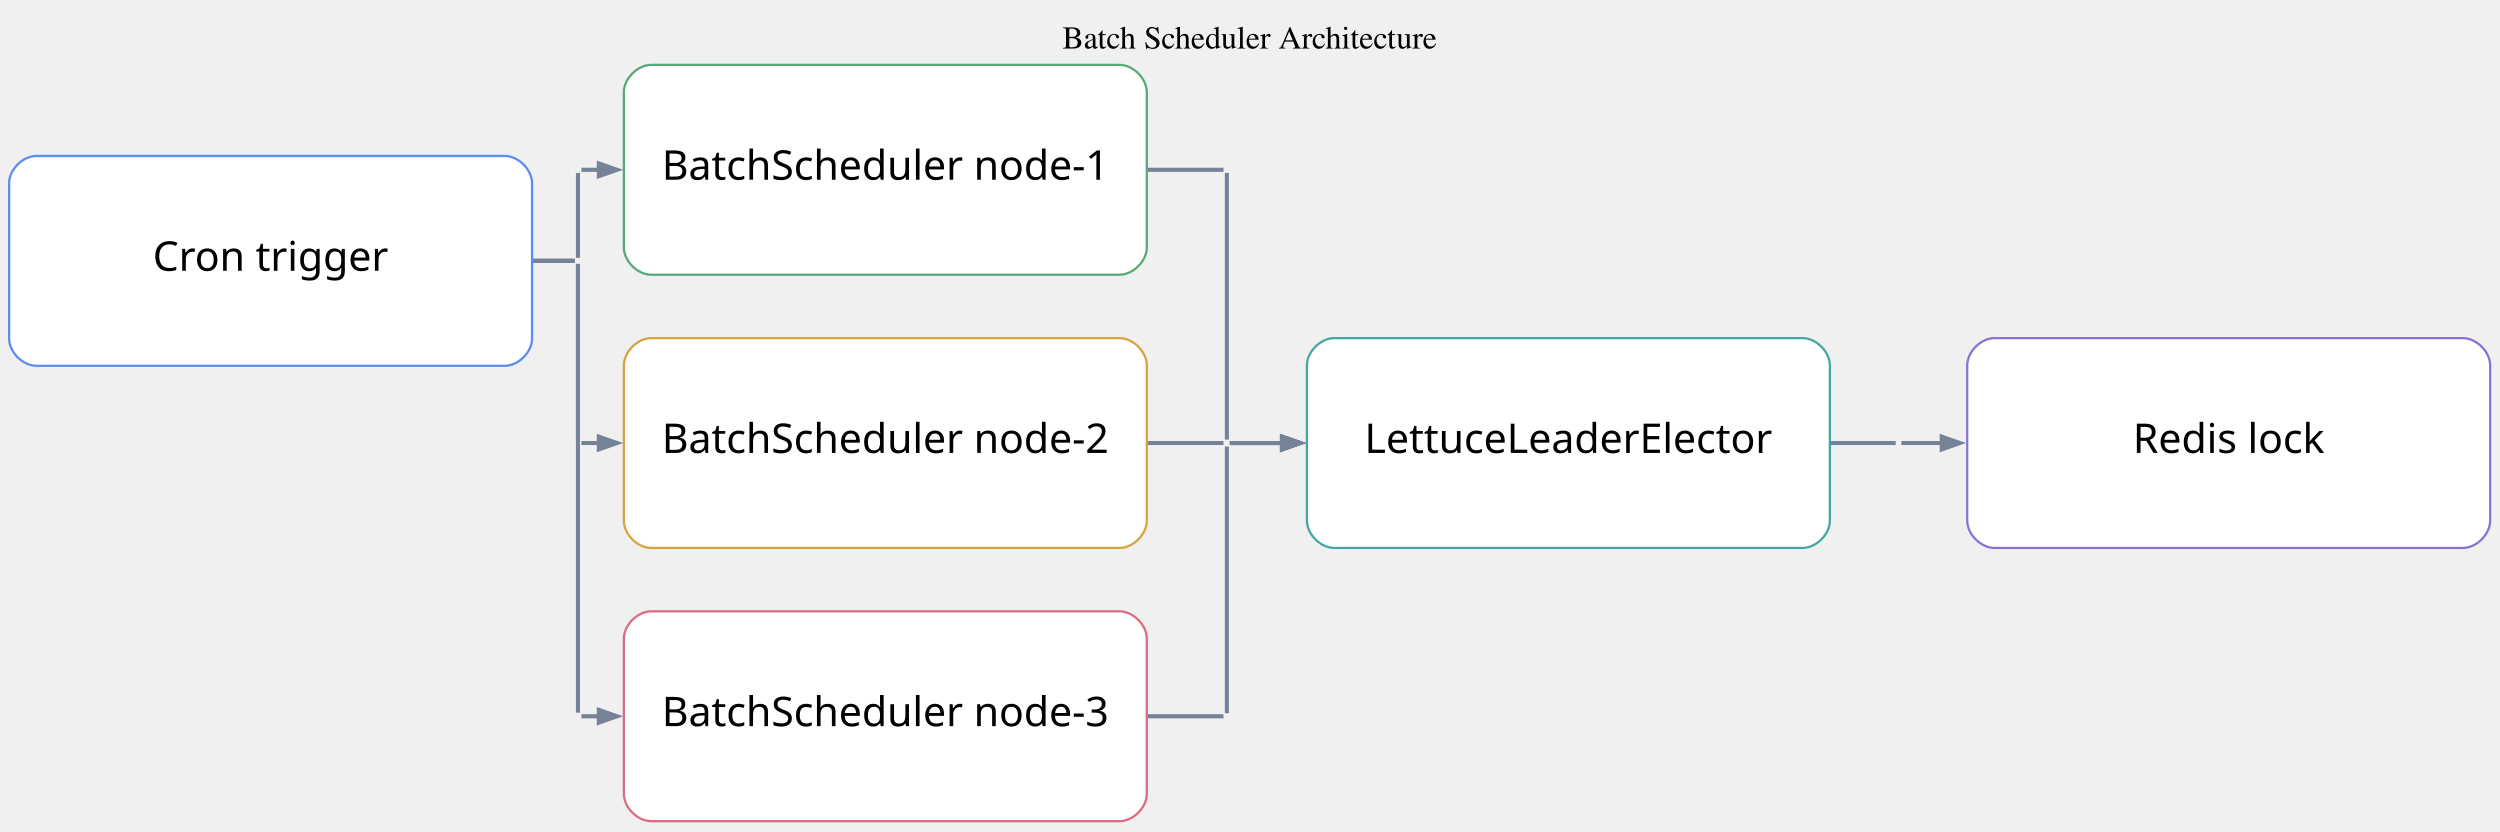
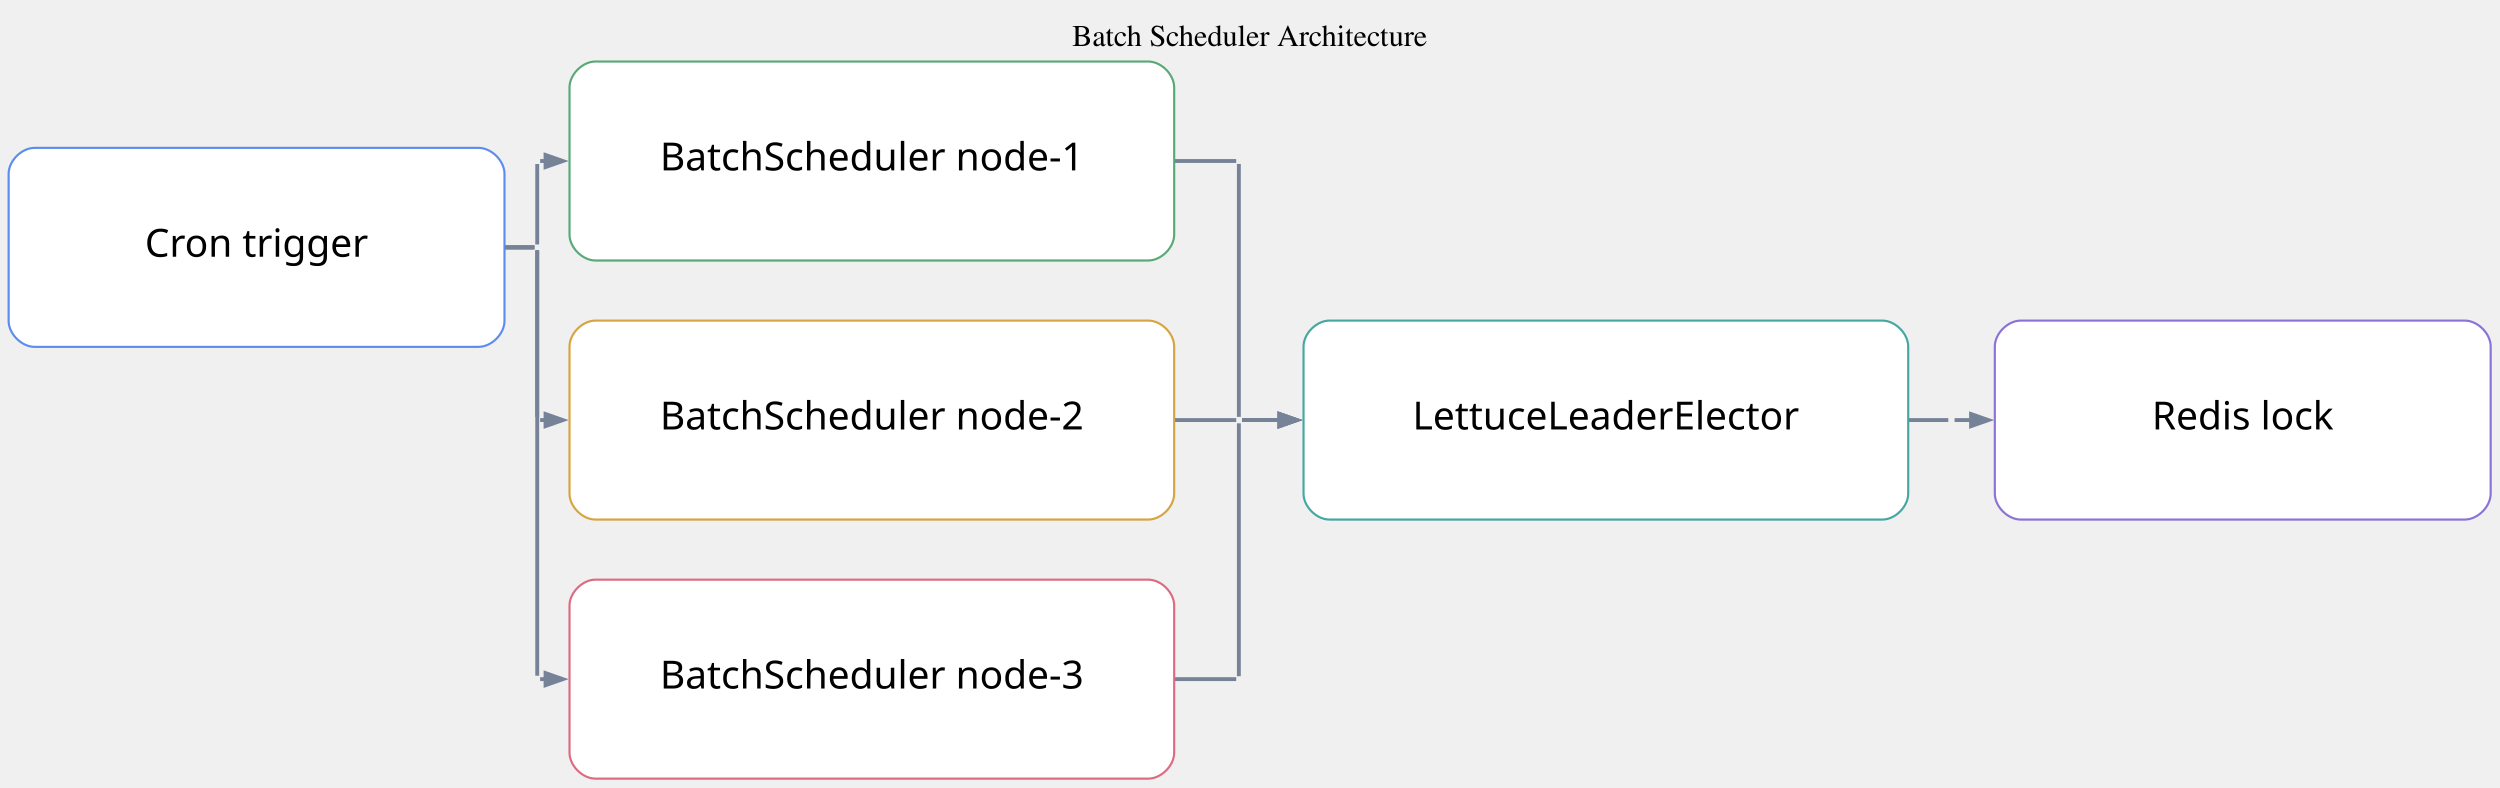
- <svg xmlns="http://www.w3.org/2000/svg" width="1098pt" height="365pt" viewBox="0.00 0.00 1098.00 365.00">
+ <svg xmlns="http://www.w3.org/2000/svg" width="1158pt" height="365pt" viewBox="0.00 0.00 1158.00 365.00">
  <g id="graph0" class="graph" transform="scale(1 1) rotate(0) translate(4 360.66)">
-     <text xml:space="preserve" text-anchor="middle" x="544.84" y="-339.36" font-family="Times,serif" font-size="14.00">Batch Scheduler Architecture</text>
+     <text xml:space="preserve" text-anchor="middle" x="574.84" y="-339.36" font-family="Times,serif" font-size="14.00">Batch Scheduler Architecture</text>
    <g id="edge1" class="edge">
-       <path fill="none" stroke="#758297" stroke-width="1.8" d="M229.92,-246.08C238.92,-246.08 245.63,-246.08 248.42,-246.08" />
+       <path fill="none" stroke="#758297" stroke-width="1.8" d="M229.93,-246.08C236.49,-246.08 241.32,-246.08 243.52,-246.08" />
    </g>
    <g id="edge4" class="edge">
-       <path fill="none" stroke="#758297" stroke-width="1.8" d="M229.92,-246.08C238.92,-246.08 245.63,-246.08 248.42,-246.08" />
+       <path fill="none" stroke="#758297" stroke-width="1.8" d="M229.93,-246.08C236.49,-246.08 241.32,-246.08 243.52,-246.08" />
    </g>
    <g id="edge7" class="edge">
-       <path fill="none" stroke="#758297" stroke-width="1.8" d="M229.92,-246.08C238.92,-246.08 245.63,-246.08 248.42,-246.08" />
+       <path fill="none" stroke="#758297" stroke-width="1.8" d="M229.93,-246.08C236.49,-246.08 241.32,-246.08 243.52,-246.08" />
    </g>
    <g id="edge10" class="edge">
-       <path fill="none" stroke="#758297" stroke-width="1.8" d="M500.05,-286.08C516.42,-286.08 529.15,-286.08 533.36,-286.08" />
+       <path fill="none" stroke="#758297" stroke-width="1.8" d="M540.23,-286.08C554.54,-286.08 565.14,-286.08 568.62,-286.08" />
    </g>
    <g id="edge13" class="edge">
-       <path fill="none" stroke="#758297" stroke-width="1.8" d="M500.05,-166.08C516.42,-166.08 529.15,-166.08 533.36,-166.08" />
+       <path fill="none" stroke="#758297" stroke-width="1.8" d="M540.23,-166.08C554.54,-166.08 565.14,-166.08 568.62,-166.08" />
    </g>
    <g id="edge16" class="edge">
-       <path fill="none" stroke="#758297" stroke-width="1.8" d="M500.05,-46.08C516.42,-46.08 529.15,-46.08 533.36,-46.08" />
+       <path fill="none" stroke="#758297" stroke-width="1.8" d="M540.23,-46.08C554.54,-46.08 565.14,-46.08 568.62,-46.08" />
    </g>
    <g id="edge19" class="edge">
-       <path fill="none" stroke="#758297" stroke-width="1.8" d="M800.15,-166.08C814.3,-166.08 825.05,-166.08 828.59,-166.08" />
+       <path fill="none" stroke="#758297" stroke-width="1.8" d="M880.22,-166.08C889.19,-166.08 895.74,-166.08 898.46,-166.08" />
    </g>
    <g id="edge2" class="edge">
-       <path fill="none" stroke="#758297" stroke-width="1.8" d="M249.84,-247.41C249.84,-253.48 249.84,-278.54 249.84,-284.7" />
+       <path fill="none" stroke="#758297" stroke-width="1.8" d="M244.84,-247.41C244.84,-253.48 244.84,-278.54 244.84,-284.7" />
    </g>
    <g id="edge3" class="edge">
-       <path fill="none" stroke="#758297" stroke-width="1.8" d="M251.36,-286.08C252.91,-286.08 255.6,-286.08 259.17,-286.08" />
-       <polygon fill="#758297" stroke="#758297" stroke-width="1.8" points="259,-288.88 267,-286.08 259,-283.28 259,-288.88" />
+       <path fill="none" stroke="#758297" stroke-width="1.8" d="M246.18,-286.08C246.85,-286.08 247.77,-286.08 248.92,-286.08" />
+       <polygon fill="#758297" stroke="#758297" stroke-width="1.8" points="248.7,-288.88 256.7,-286.08 248.7,-283.28 248.7,-288.88" />
    </g>
    <g id="edge5" class="edge">
-       <path fill="none" stroke="#758297" stroke-width="1.8" d="M249.84,-244.69C249.84,-234.98 249.84,-177.34 249.84,-167.51" />
+       <path fill="none" stroke="#758297" stroke-width="1.8" d="M244.84,-244.69C244.84,-234.98 244.84,-177.34 244.84,-167.51" />
    </g>
    <g id="edge6" class="edge">
-       <path fill="none" stroke="#758297" stroke-width="1.8" d="M251.36,-166.08C252.91,-166.08 255.6,-166.08 259.17,-166.08" />
-       <polygon fill="#758297" stroke="#758297" stroke-width="1.8" points="259,-168.88 267,-166.08 259,-163.28 259,-168.88" />
+       <path fill="none" stroke="#758297" stroke-width="1.8" d="M246.18,-166.08C246.85,-166.08 247.77,-166.08 248.92,-166.08" />
+       <polygon fill="#758297" stroke="#758297" stroke-width="1.8" points="248.7,-168.88 256.7,-166.08 248.7,-163.28 248.7,-168.88" />
    </g>
    <g id="edge8" class="edge">
-       <path fill="none" stroke="#758297" stroke-width="1.8" d="M249.84,-244.8C249.84,-228.7 249.84,-65.46 249.84,-47.65" />
+       <path fill="none" stroke="#758297" stroke-width="1.8" d="M244.84,-244.8C244.84,-228.7 244.84,-65.46 244.84,-47.65" />
    </g>
    <g id="edge9" class="edge">
-       <path fill="none" stroke="#758297" stroke-width="1.8" d="M251.36,-46.08C252.91,-46.08 255.6,-46.08 259.17,-46.08" />
-       <polygon fill="#758297" stroke="#758297" stroke-width="1.8" points="259,-48.88 267,-46.08 259,-43.28 259,-48.88" />
+       <path fill="none" stroke="#758297" stroke-width="1.8" d="M246.18,-46.08C246.85,-46.08 247.77,-46.08 248.92,-46.08" />
+       <polygon fill="#758297" stroke="#758297" stroke-width="1.8" points="248.7,-48.88 256.7,-46.08 248.7,-43.28 248.7,-48.88" />
    </g>
    <g id="edge11" class="edge">
-       <path fill="none" stroke="#758297" stroke-width="1.8" d="M534.84,-284.73C534.84,-272.48 534.84,-180.46 534.84,-167.58" />
+       <path fill="none" stroke="#758297" stroke-width="1.8" d="M569.84,-284.73C569.84,-272.48 569.84,-180.46 569.84,-167.58" />
    </g>
    <g id="edge12" class="edge">
-       <path fill="none" stroke="#758297" stroke-width="1.8" d="M536.14,-166.08C539.24,-166.08 547.68,-166.08 559.06,-166.08" />
-       <polygon fill="#758297" stroke="#758297" stroke-width="1.8" points="559.04,-168.88 567.04,-166.08 559.04,-163.28 559.04,-168.88" />
+       <path fill="none" stroke="#758297" stroke-width="1.8" d="M571.31,-166.08C574,-166.08 580.23,-166.08 588.78,-166.08" />
+       <polygon fill="#758297" stroke="#758297" stroke-width="1.8" points="588.64,-168.88 596.64,-166.08 588.64,-163.28 588.64,-168.88" />
    </g>
    <g id="edge14" class="edge">
-       <path fill="none" stroke="#758297" stroke-width="1.8" d="M534.84,-166.08C534.84,-166.08 534.84,-166.08 534.84,-166.08" />
+       <path fill="none" stroke="#758297" stroke-width="1.8" d="M569.84,-166.08C569.84,-166.08 569.84,-166.08 569.84,-166.08" />
    </g>
    <g id="edge15" class="edge">
-       <path fill="none" stroke="#758297" stroke-width="1.8" d="M536.14,-166.08C539.24,-166.08 547.68,-166.08 559.06,-166.08" />
-       <polygon fill="#758297" stroke="#758297" stroke-width="1.8" points="559.04,-168.88 567.04,-166.08 559.04,-163.28 559.04,-168.88" />
+       <path fill="none" stroke="#758297" stroke-width="1.8" d="M571.31,-166.08C574,-166.08 580.23,-166.08 588.78,-166.08" />
+       <polygon fill="#758297" stroke="#758297" stroke-width="1.8" points="588.64,-168.88 596.64,-166.08 588.64,-163.28 588.64,-168.88" />
    </g>
    <g id="edge17" class="edge">
-       <path fill="none" stroke="#758297" stroke-width="1.8" d="M534.84,-47.43C534.84,-59.68 534.84,-151.7 534.84,-164.58" />
+       <path fill="none" stroke="#758297" stroke-width="1.8" d="M569.84,-47.43C569.84,-59.68 569.84,-151.7 569.84,-164.58" />
    </g>
    <g id="edge18" class="edge">
-       <path fill="none" stroke="#758297" stroke-width="1.8" d="M536.14,-166.08C539.24,-166.08 547.68,-166.08 559.06,-166.08" />
-       <polygon fill="#758297" stroke="#758297" stroke-width="1.8" points="559.04,-168.88 567.04,-166.08 559.04,-163.28 559.04,-168.88" />
+       <path fill="none" stroke="#758297" stroke-width="1.8" d="M571.31,-166.08C574,-166.08 580.23,-166.08 588.78,-166.08" />
+       <polygon fill="#758297" stroke="#758297" stroke-width="1.8" points="588.64,-168.88 596.64,-166.08 588.64,-163.28 588.64,-168.88" />
    </g>
    <g id="edge20" class="edge">
-       <path fill="none" stroke="#758297" stroke-width="1.8" d="M829.84,-166.08C829.84,-166.08 829.84,-166.08 829.84,-166.08" />
+       <path fill="none" stroke="#758297" stroke-width="1.8" d="M899.84,-166.08C899.84,-166.08 899.84,-166.08 899.84,-166.08" />
    </g>
    <g id="edge21" class="edge">
-       <path fill="none" stroke="#758297" stroke-width="1.8" d="M831.09,-166.08C833.7,-166.08 840.19,-166.08 849.05,-166.08" />
-       <polygon fill="#758297" stroke="#758297" stroke-width="1.8" points="848.81,-168.88 856.81,-166.08 848.81,-163.28 848.81,-168.88" />
+       <path fill="none" stroke="#758297" stroke-width="1.8" d="M901.36,-166.08C902.91,-166.08 905.6,-166.08 909.17,-166.08" />
+       <polygon fill="#758297" stroke="#758297" stroke-width="1.8" points="909,-168.88 917,-166.08 909,-163.28 909,-168.88" />
    </g>
    <g id="node1" class="node">
      <path fill="#ffffff" stroke="#5b8def" d="M217.68,-292.16C217.68,-292.16 12,-292.16 12,-292.16 6,-292.16 0,-286.16 0,-280.16 0,-280.16 0,-212 0,-212 0,-206 6,-200 12,-200 12,-200 217.68,-200 217.68,-200 223.68,-200 229.68,-206 229.68,-212 229.68,-212 229.68,-280.16 229.68,-280.16 229.68,-286.16 223.68,-292.16 217.68,-292.16" />
      <text xml:space="preserve" text-anchor="middle" x="114.84" y="-241.73" font-family="Architects Daughter" font-size="18.00">Cron trigger</text>
    </g>
    <g id="node2" class="node">
-       <path fill="#ffffff" stroke="#58a978" d="M487.68,-332.16C487.68,-332.16 282,-332.16 282,-332.16 276,-332.16 270,-326.16 270,-320.16 270,-320.16 270,-252 270,-252 270,-246 276,-240 282,-240 282,-240 487.68,-240 487.68,-240 493.68,-240 499.68,-246 499.68,-252 499.68,-252 499.68,-320.16 499.68,-320.16 499.68,-326.16 493.68,-332.16 487.68,-332.16" />
-       <text xml:space="preserve" text-anchor="middle" x="384.84" y="-281.73" font-family="Architects Daughter" font-size="18.00">BatchScheduler node-1</text>
+       <path fill="#ffffff" stroke="#58a978" d="M527.88,-332.16C527.88,-332.16 271.8,-332.16 271.8,-332.16 265.8,-332.16 259.8,-326.16 259.8,-320.16 259.8,-320.16 259.8,-252 259.8,-252 259.8,-246 265.8,-240 271.8,-240 271.8,-240 527.88,-240 527.88,-240 533.88,-240 539.88,-246 539.88,-252 539.88,-252 539.88,-320.16 539.88,-320.16 539.88,-326.16 533.88,-332.16 527.88,-332.16" />
+       <text xml:space="preserve" text-anchor="middle" x="399.84" y="-281.73" font-family="Architects Daughter" font-size="18.00">BatchScheduler node-1</text>
    </g>
    <g id="node3" class="node">
-       <path fill="#ffffff" stroke="#d6a441" d="M487.68,-212.16C487.68,-212.16 282,-212.16 282,-212.16 276,-212.16 270,-206.16 270,-200.16 270,-200.16 270,-132 270,-132 270,-126 276,-120 282,-120 282,-120 487.68,-120 487.68,-120 493.68,-120 499.68,-126 499.68,-132 499.68,-132 499.68,-200.16 499.68,-200.16 499.68,-206.16 493.68,-212.16 487.68,-212.16" />
-       <text xml:space="preserve" text-anchor="middle" x="384.84" y="-161.73" font-family="Architects Daughter" font-size="18.00">BatchScheduler node-2</text>
+       <path fill="#ffffff" stroke="#d6a441" d="M527.88,-212.16C527.88,-212.16 271.8,-212.16 271.8,-212.16 265.8,-212.16 259.8,-206.16 259.8,-200.16 259.8,-200.16 259.8,-132 259.8,-132 259.8,-126 265.8,-120 271.8,-120 271.8,-120 527.88,-120 527.88,-120 533.88,-120 539.88,-126 539.88,-132 539.88,-132 539.88,-200.16 539.88,-200.16 539.88,-206.16 533.88,-212.16 527.88,-212.16" />
+       <text xml:space="preserve" text-anchor="middle" x="399.84" y="-161.73" font-family="Architects Daughter" font-size="18.00">BatchScheduler node-2</text>
    </g>
    <g id="node4" class="node">
-       <path fill="#ffffff" stroke="#dc6b82" d="M487.68,-92.16C487.68,-92.16 282,-92.16 282,-92.16 276,-92.16 270,-86.16 270,-80.16 270,-80.16 270,-12 270,-12 270,-6 276,0 282,0 282,0 487.68,0 487.68,0 493.68,0 499.68,-6 499.68,-12 499.68,-12 499.68,-80.16 499.68,-80.16 499.68,-86.16 493.68,-92.16 487.68,-92.16" />
-       <text xml:space="preserve" text-anchor="middle" x="384.84" y="-41.73" font-family="Architects Daughter" font-size="18.00">BatchScheduler node-3</text>
+       <path fill="#ffffff" stroke="#dc6b82" d="M527.88,-92.16C527.88,-92.16 271.8,-92.16 271.8,-92.16 265.8,-92.16 259.8,-86.16 259.8,-80.16 259.8,-80.16 259.8,-12 259.8,-12 259.8,-6 265.8,0 271.8,0 271.8,0 527.88,0 527.88,0 533.88,0 539.88,-6 539.88,-12 539.88,-12 539.88,-80.16 539.88,-80.16 539.88,-86.16 533.88,-92.16 527.88,-92.16" />
+       <text xml:space="preserve" text-anchor="middle" x="399.84" y="-41.73" font-family="Architects Daughter" font-size="18.00">BatchScheduler node-3</text>
    </g>
    <g id="node5" class="node">
-       <path fill="#ffffff" stroke="#45a7a1" d="M787.68,-212.16C787.68,-212.16 582,-212.16 582,-212.16 576,-212.16 570,-206.16 570,-200.16 570,-200.16 570,-132 570,-132 570,-126 576,-120 582,-120 582,-120 787.68,-120 787.68,-120 793.68,-120 799.68,-126 799.68,-132 799.68,-132 799.68,-200.16 799.68,-200.16 799.68,-206.16 793.68,-212.16 787.68,-212.16" />
-       <text xml:space="preserve" text-anchor="middle" x="684.84" y="-161.73" font-family="Architects Daughter" font-size="18.00">LettuceLeaderElector</text>
+       <path fill="#ffffff" stroke="#45a7a1" d="M867.88,-212.16C867.88,-212.16 611.8,-212.16 611.8,-212.16 605.8,-212.16 599.8,-206.16 599.8,-200.16 599.8,-200.16 599.8,-132 599.8,-132 599.8,-126 605.8,-120 611.8,-120 611.8,-120 867.88,-120 867.88,-120 873.88,-120 879.88,-126 879.88,-132 879.88,-132 879.88,-200.16 879.88,-200.16 879.88,-206.16 873.88,-212.16 867.88,-212.16" />
+       <text xml:space="preserve" text-anchor="middle" x="739.84" y="-161.73" font-family="Architects Daughter" font-size="18.00">LettuceLeaderElector</text>
    </g>
    <g id="node6" class="node">
-       <path fill="#ffffff" stroke="#8a72d6" d="M1077.68,-212.16C1077.68,-212.16 872,-212.16 872,-212.16 866,-212.16 860,-206.16 860,-200.16 860,-200.16 860,-132 860,-132 860,-126 866,-120 872,-120 872,-120 1077.68,-120 1077.68,-120 1083.68,-120 1089.68,-126 1089.68,-132 1089.68,-132 1089.68,-200.16 1089.68,-200.16 1089.68,-206.16 1083.68,-212.16 1077.68,-212.16" />
-       <text xml:space="preserve" text-anchor="middle" x="974.84" y="-161.73" font-family="Architects Daughter" font-size="18.00">Redis lock</text>
+       <path fill="#ffffff" stroke="#8a72d6" d="M1137.68,-212.16C1137.68,-212.16 932,-212.16 932,-212.16 926,-212.16 920,-206.16 920,-200.16 920,-200.16 920,-132 920,-132 920,-126 926,-120 932,-120 932,-120 1137.68,-120 1137.68,-120 1143.68,-120 1149.68,-126 1149.68,-132 1149.68,-132 1149.68,-200.16 1149.68,-200.16 1149.68,-206.16 1143.68,-212.16 1137.68,-212.16" />
+       <text xml:space="preserve" text-anchor="middle" x="1034.84" y="-161.73" font-family="Architects Daughter" font-size="18.00">Redis lock</text>
    </g>
  </g>
</svg>
